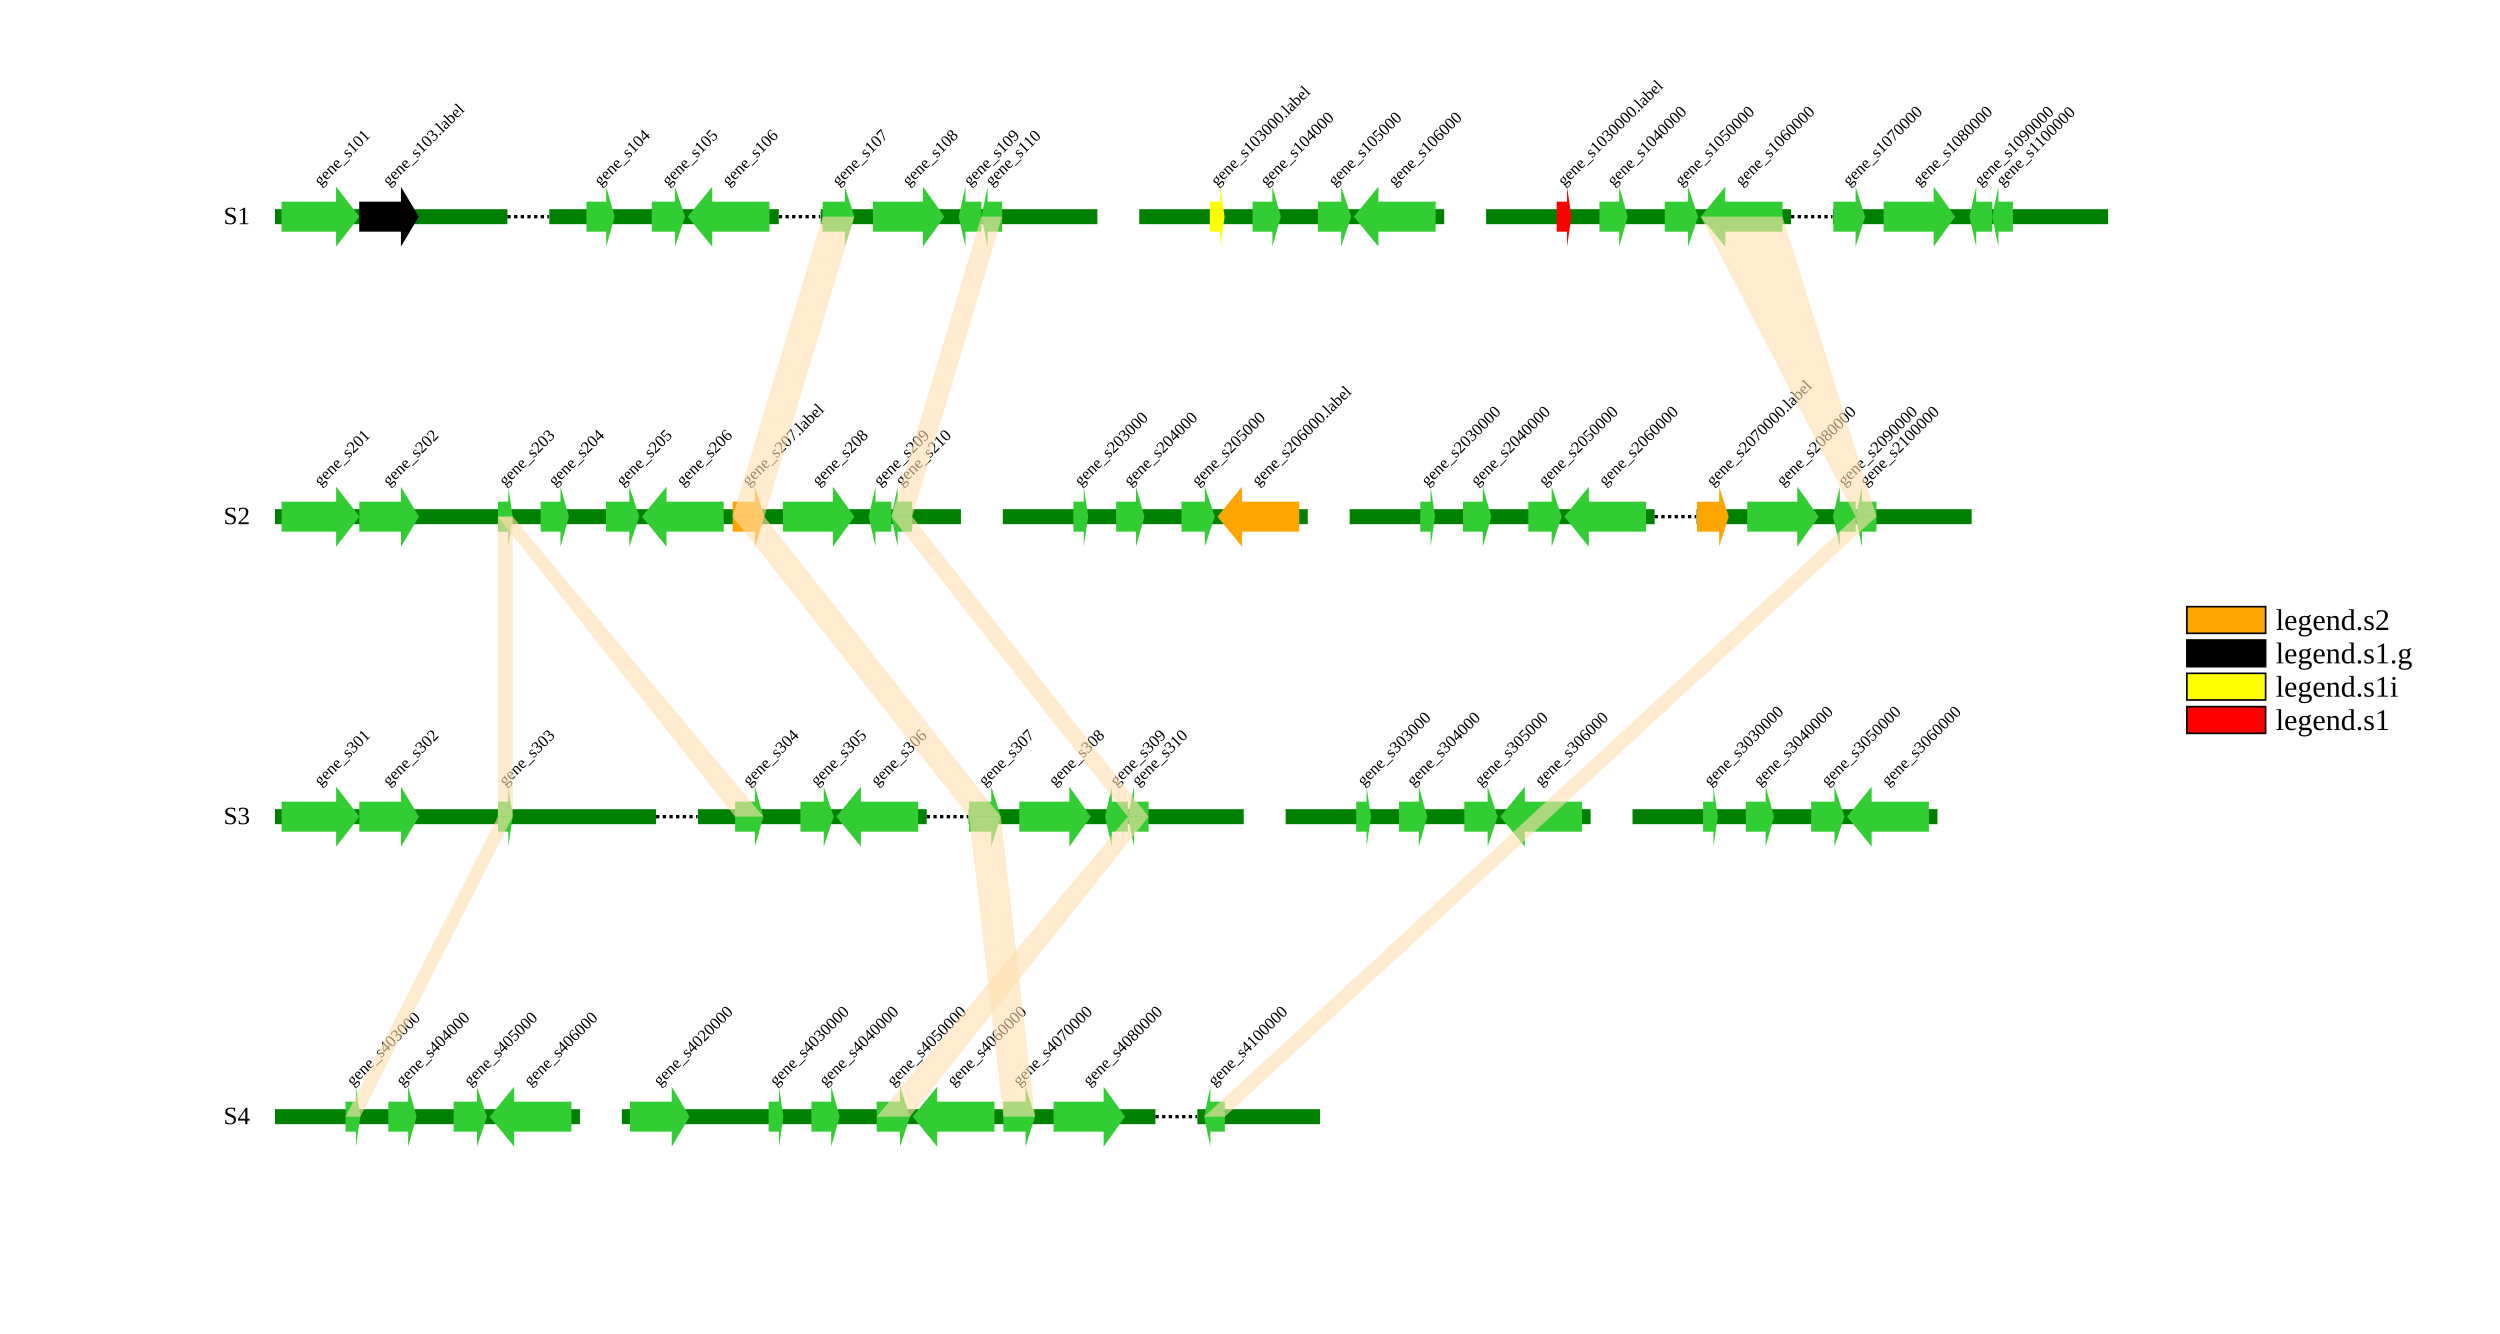
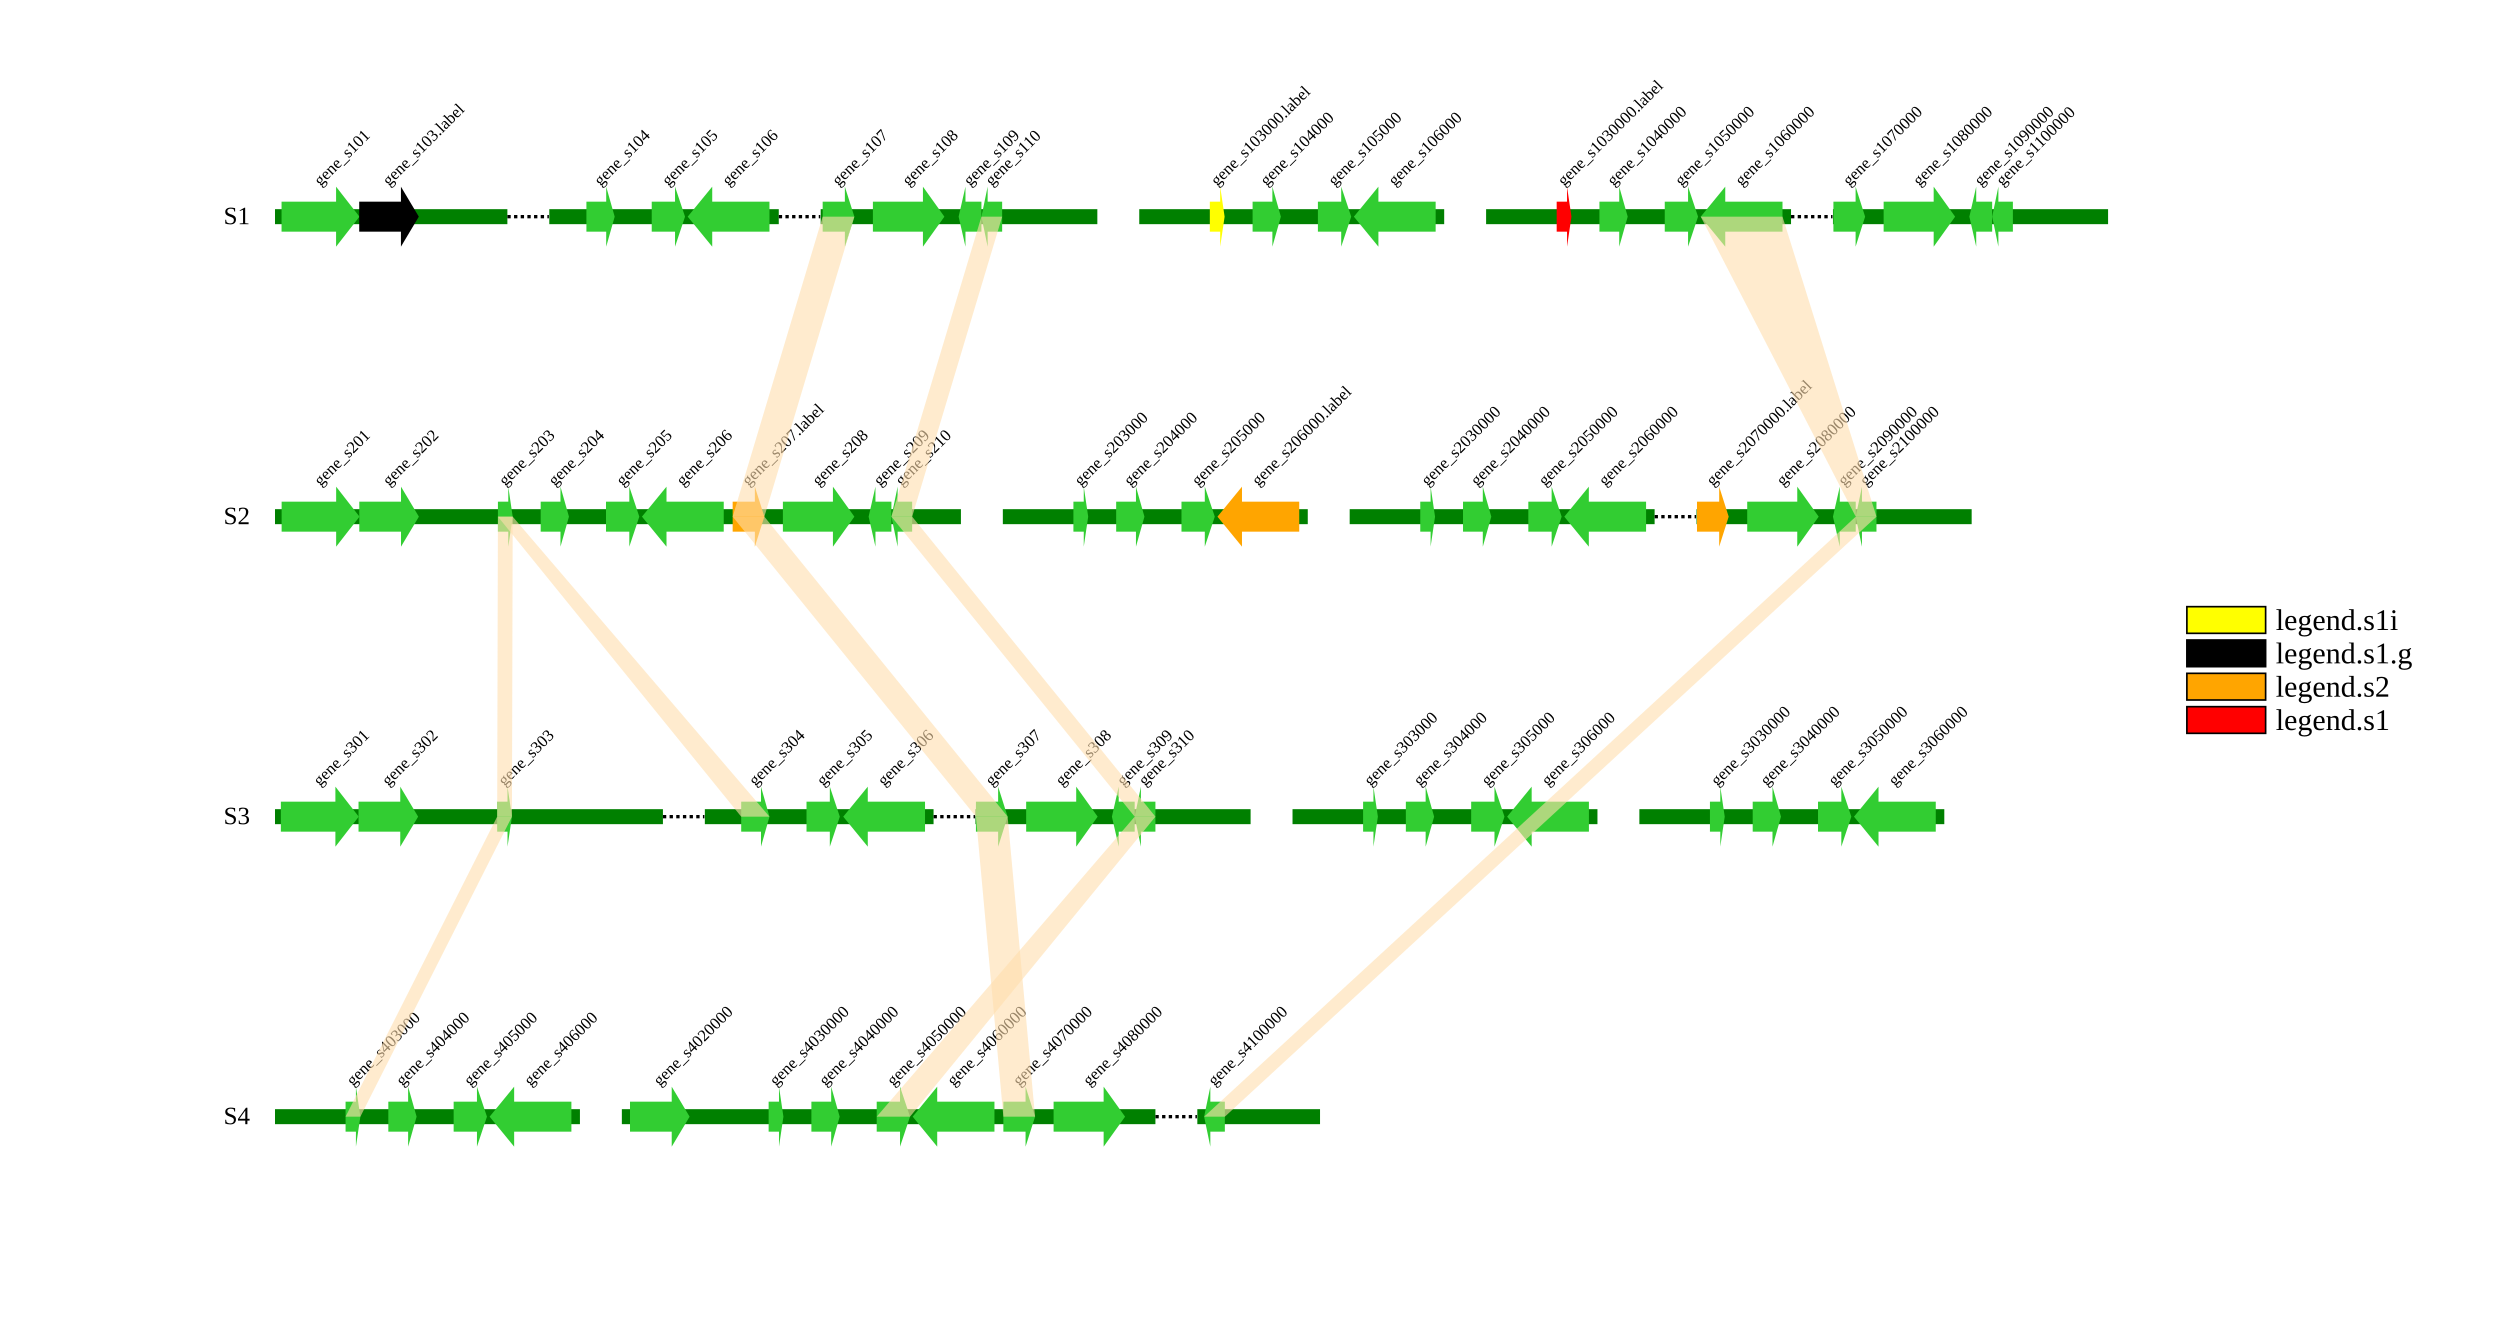
<svg xmlns="http://www.w3.org/2000/svg" version="1.1" width="1500" height="800">
  <text x="150" y="134.5" font-size="15px" fill="black" text-anchor="end">S1</text>
  <rect x="165" y="125.5" width="139.425" height="9" style="fill:green" />
  <g style="fill:none">
    <polygon points="168.933,121 168.933,139 201.646,139 201.646,148 215.667,130 201.646,112 201.646,121" style="fill:rgb(50,205,50);stroke:purple;stroke-width:0" />
  </g>
  <text x="192.3" y="112" font-size="10px" fill="black" text-anchor="start" transform="rotate(-45 192.2996 112)" font-family="Times New Roman">gene_s101</text>
  <g style="fill:none">
    <polygon points="215.529,121 215.529,139 240.561,139 240.561,148 251.289,130 240.561,112 240.561,121" style="fill:black;stroke:purple;stroke-width:0" />
  </g>
  <text x="233.409" y="112" font-size="10px" fill="black" text-anchor="start" transform="rotate(-45 233.4091 112)" font-family="Times New Roman">gene_s103.label</text>
  <rect x="329.575" y="125.5" width="137.687" height="9" style="fill:green" />
  <g fill="none" stroke="black" stroke-width="2">
    <path stroke-dasharray="2,2" d="M304.425,130 L329.324,130" />
  </g>
  <g style="fill:none">
    <polygon points="351.845,121 351.845,139 363.72,139 363.72,148 368.81,130 363.72,112 363.72,121" style="fill:rgb(50,205,50);stroke:purple;stroke-width:0" />
  </g>
  <text x="360.327" y="112" font-size="10px" fill="black" text-anchor="start" transform="rotate(-45 360.3271 112)" font-family="Times New Roman">gene_s104</text>
  <g style="fill:none">
    <polygon points="391.033,121 391.033,139 405.022,139 405.022,148 411.017,130 405.022,112 405.022,121" style="fill:rgb(50,205,50);stroke:purple;stroke-width:0" />
  </g>
  <text x="401.025" y="112" font-size="10px" fill="black" text-anchor="start" transform="rotate(-45 401.025 112)" font-family="Times New Roman">gene_s105</text>
  <g style="fill:none">
    <polygon points="412.617,130 427.337,148 427.337,139 461.683,139 461.683,121 427.337,121 427.337,112" style="fill:rgb(50,205,50);stroke:purple;stroke-width:0" />
  </g>
  <text x="437.15" y="112" font-size="10px" fill="black" text-anchor="start" transform="rotate(-45 437.1501 112)" font-family="Times New Roman">gene_s106</text>
  <rect x="492.412" y="125.5" width="165.993" height="9" style="fill:green" />
  <g fill="none" stroke="black" stroke-width="2">
    <path stroke-dasharray="2,2" d="M467.262,130 L492.161,130" />
  </g>
  <g style="fill:none">
    <polygon points="493.601,121 493.601,139 506.917,139 506.917,148 512.624,130 506.917,112 506.917,121" style="fill:rgb(50,205,50);stroke:purple;stroke-width:0" />
  </g>
  <text x="503.113" y="112" font-size="10px" fill="black" text-anchor="start" transform="rotate(-45 503.1128 112)" font-family="Times New Roman">gene_s107</text>
  <g style="fill:none">
    <polygon points="523.736,121 523.736,139 553.761,139 553.761,148 566.629,130 553.761,112 553.761,121" style="fill:rgb(50,205,50);stroke:purple;stroke-width:0" />
  </g>
  <text x="545.183" y="112" font-size="10px" fill="black" text-anchor="start" transform="rotate(-45 545.1825 112)" font-family="Times New Roman">gene_s108</text>
  <g style="fill:none">
    <polygon points="575.18,130 579.282,148 579.282,139 588.853,139 588.853,121 579.282,121 579.282,112" style="fill:rgb(50,205,50);stroke:purple;stroke-width:0" />
  </g>
  <text x="582.016" y="112" font-size="10px" fill="black" text-anchor="start" transform="rotate(-45 582.0164 112)" font-family="Times New Roman">gene_s109</text>
  <g style="fill:none">
    <polygon points="588.853,130 592.584,148 592.584,139 601.291,139 601.291,121 592.584,121 592.584,112" style="fill:rgb(50,205,50);stroke:purple;stroke-width:0" />
  </g>
  <text x="595.072" y="112" font-size="10px" fill="black" text-anchor="start" transform="rotate(-45 595.0717 112)" font-family="Times New Roman">gene_s110</text>
  <rect x="683.555" y="125.5" width="182.958" height="9" style="fill:green" />
  <g style="fill:none">
    <polygon points="725.9,121 725.9,139 732.109,139 732.109,148 734.771,130 732.109,112 732.109,121" style="fill:yellow;stroke:purple;stroke-width:0" />
  </g>
  <text x="730.335" y="112" font-size="10px" fill="black" text-anchor="start" transform="rotate(-45 730.3351 112)" font-family="Times New Roman">gene_s103000.label</text>
  <g style="fill:none">
    <polygon points="751.553,121 751.553,139 763.428,139 763.428,148 768.518,130 763.428,112 763.428,121" style="fill:rgb(50,205,50);stroke:purple;stroke-width:0" />
  </g>
  <text x="760.035" y="112" font-size="10px" fill="black" text-anchor="start" transform="rotate(-45 760.0355 112)" font-family="Times New Roman">gene_s104000</text>
  <g style="fill:none">
    <polygon points="790.742,121 790.742,139 804.73,139 804.73,148 810.725,130 804.73,112 804.73,121" style="fill:rgb(50,205,50);stroke:purple;stroke-width:0" />
  </g>
  <text x="800.733" y="112" font-size="10px" fill="black" text-anchor="start" transform="rotate(-45 800.7334 112)" font-family="Times New Roman">gene_s105000</text>
  <g style="fill:none">
    <polygon points="812.325,130 827.045,148 827.045,139 861.392,139 861.392,121 827.045,121 827.045,112" style="fill:rgb(50,205,50);stroke:purple;stroke-width:0" />
  </g>
  <text x="836.858" y="112" font-size="10px" fill="black" text-anchor="start" transform="rotate(-45 836.8585 112)" font-family="Times New Roman">gene_s106000</text>
  <rect x="891.663" y="125.5" width="182.958" height="9" style="fill:green" />
  <g style="fill:none">
    <polygon points="934.008,121 934.008,139 940.217,139 940.217,148 942.879,130 940.217,112 940.217,121" style="fill:red;stroke:purple;stroke-width:0" />
  </g>
  <text x="938.443" y="112" font-size="10px" fill="black" text-anchor="start" transform="rotate(-45 938.4432 112)" font-family="Times New Roman">gene_s1030000.label</text>
  <g style="fill:none">
    <polygon points="959.661,121 959.661,139 971.537,139 971.537,148 976.626,130 971.537,112 971.537,121" style="fill:rgb(50,205,50);stroke:purple;stroke-width:0" />
  </g>
  <text x="968.144" y="112" font-size="10px" fill="black" text-anchor="start" transform="rotate(-45 968.1435 112)" font-family="Times New Roman">gene_s1040000</text>
  <g style="fill:none">
    <polygon points="998.85,121 998.85,139 1012.838,139 1012.838,148 1018.833,130 1012.838,112 1012.838,121" style="fill:rgb(50,205,50);stroke:purple;stroke-width:0" />
  </g>
  <text x="1008.841" y="112" font-size="10px" fill="black" text-anchor="start" transform="rotate(-45 1008.841 112)" font-family="Times New Roman">gene_s1050000</text>
  <g style="fill:none">
    <polygon points="1020.434,130 1035.153,148 1035.153,139 1069.5,139 1069.5,121 1035.153,121 1035.153,112" style="fill:rgb(50,205,50);stroke:purple;stroke-width:0" />
  </g>
  <text x="1044.967" y="112" font-size="10px" fill="black" text-anchor="start" transform="rotate(-45 1044.967 112)" font-family="Times New Roman">gene_s1060000</text>
  <rect x="1099.772" y="125.5" width="165.078" height="9" style="fill:green" />
  <g fill="none" stroke="black" stroke-width="2">
    <path stroke-dasharray="2,2" d="M1074.621,130 L1099.52,130" />
  </g>
  <g style="fill:none">
    <polygon points="1100.046,121 1100.046,139 1113.362,139 1113.362,148 1119.069,130 1113.362,112 1113.362,121" style="fill:rgb(50,205,50);stroke:purple;stroke-width:0" />
  </g>
  <text x="1109.557" y="112" font-size="10px" fill="black" text-anchor="start" transform="rotate(-45 1109.557 112)" font-family="Times New Roman">gene_s1070000</text>
  <g style="fill:none">
    <polygon points="1130.181,121 1130.181,139 1160.206,139 1160.206,148 1173.074,130 1160.206,112 1160.206,121" style="fill:rgb(50,205,50);stroke:purple;stroke-width:0" />
  </g>
  <text x="1151.627" y="112" font-size="10px" fill="black" text-anchor="start" transform="rotate(-45 1151.627 112)" font-family="Times New Roman">gene_s1080000</text>
  <g style="fill:none">
    <polygon points="1181.625,130 1185.726,148 1185.726,139 1195.297,139 1195.297,121 1185.726,121 1185.726,112" style="fill:rgb(50,205,50);stroke:purple;stroke-width:0" />
  </g>
  <text x="1188.461" y="112" font-size="10px" fill="black" text-anchor="start" transform="rotate(-45 1188.461 112)" font-family="Times New Roman">gene_s1090000</text>
  <g style="fill:none">
    <polygon points="1195.297,130 1199.029,148 1199.029,139 1207.735,139 1207.735,121 1199.029,121 1199.029,112" style="fill:rgb(50,205,50);stroke:purple;stroke-width:0" />
  </g>
  <text x="1201.516" y="112" font-size="10px" fill="black" text-anchor="start" transform="rotate(-45 1201.516 112)" font-family="Times New Roman">gene_s1100000</text>
  <text x="150" y="314.5" font-size="15px" fill="black" text-anchor="end">S2</text>
  <rect x="165" y="305.5" width="411.552" height="9" style="fill:green" />
  <g style="fill:none">
    <polygon points="168.978,301 168.978,319 201.692,319 201.692,328 215.712,310 201.692,292 201.692,301" style="fill:rgb(50,205,50);stroke:purple;stroke-width:0" />
  </g>
  <text x="192.345" y="292" font-size="10px" fill="black" text-anchor="start" transform="rotate(-45 192.3453 292)" font-family="Times New Roman">gene_s201</text>
  <g style="fill:none">
    <polygon points="215.575,301 215.575,319 240.607,319 240.607,328 251.334,310 240.607,292 240.607,301" style="fill:rgb(50,205,50);stroke:purple;stroke-width:0" />
  </g>
  <text x="233.455" y="292" font-size="10px" fill="black" text-anchor="start" transform="rotate(-45 233.4548 292)" font-family="Times New Roman">gene_s202</text>
  <g style="fill:none">
    <polygon points="298.754,301 298.754,319 304.964,319 304.964,328 307.626,310 304.964,292 304.964,301" style="fill:rgb(50,205,50);stroke:purple;stroke-width:0" />
  </g>
  <text x="303.19" y="292" font-size="10px" fill="black" text-anchor="start" transform="rotate(-45 303.19 292)" font-family="Times New Roman">gene_s203</text>
  <g style="fill:none">
    <polygon points="324.408,301 324.408,319 336.283,319 336.283,328 341.373,310 336.283,292 336.283,301" style="fill:rgb(50,205,50);stroke:purple;stroke-width:0" />
  </g>
  <text x="332.89" y="292" font-size="10px" fill="black" text-anchor="start" transform="rotate(-45 332.8903 292)" font-family="Times New Roman">gene_s204</text>
  <g style="fill:none">
    <polygon points="363.597,301 363.597,319 377.585,319 377.585,328 383.58,310 377.585,292 377.585,301" style="fill:rgb(50,205,50);stroke:purple;stroke-width:0" />
  </g>
  <text x="373.588" y="292" font-size="10px" fill="black" text-anchor="start" transform="rotate(-45 373.5882 292)" font-family="Times New Roman">gene_s205</text>
  <g style="fill:none">
    <polygon points="385.18,310 399.9,328 399.9,319 434.246,319 434.246,301 399.9,301 399.9,292" style="fill:rgb(50,205,50);stroke:purple;stroke-width:0" />
  </g>
  <text x="409.713" y="292" font-size="10px" fill="black" text-anchor="start" transform="rotate(-45 409.7133 292)" font-family="Times New Roman">gene_s206</text>
  <g style="fill:none">
    <polygon points="439.597,301 439.597,319 452.913,319 452.913,328 458.619,310 452.913,292 452.913,301" style="fill:rgb(255,165,0);stroke:purple;stroke-width:0" />
  </g>
  <text x="449.108" y="292" font-size="10px" fill="black" text-anchor="start" transform="rotate(-45 449.108 292)" font-family="Times New Roman">gene_s207.label</text>
  <g style="fill:none">
    <polygon points="469.731,301 469.731,319 499.756,319 499.756,328 512.624,310 499.756,292 499.756,301" style="fill:rgb(50,205,50);stroke:purple;stroke-width:0" />
  </g>
  <text x="491.178" y="292" font-size="10px" fill="black" text-anchor="start" transform="rotate(-45 491.1777 292)" font-family="Times New Roman">gene_s208</text>
  <g style="fill:none">
    <polygon points="521.175,310 525.277,328 525.277,319 534.848,319 534.848,301 525.277,301 525.277,292" style="fill:rgb(50,205,50);stroke:purple;stroke-width:0" />
  </g>
  <text x="528.012" y="292" font-size="10px" fill="black" text-anchor="start" transform="rotate(-45 528.0116 292)" font-family="Times New Roman">gene_s209</text>
  <g style="fill:none">
    <polygon points="534.848,310 538.579,328 538.579,319 547.286,319 547.286,301 538.579,301 538.579,292" style="fill:rgb(50,205,50);stroke:purple;stroke-width:0" />
  </g>
  <text x="541.067" y="292" font-size="10px" fill="black" text-anchor="start" transform="rotate(-45 541.067 292)" font-family="Times New Roman">gene_s210</text>
  <rect x="601.702" y="305.5" width="182.958" height="9" style="fill:green" />
  <g style="fill:none">
    <polygon points="644.046,301 644.046,319 650.256,319 650.256,328 652.918,310 650.256,292 650.256,301" style="fill:rgb(50,205,50);stroke:purple;stroke-width:0" />
  </g>
  <text x="648.482" y="292" font-size="10px" fill="black" text-anchor="start" transform="rotate(-45 648.482 292)" font-family="Times New Roman">gene_s203000</text>
  <g style="fill:none">
    <polygon points="669.7,301 669.7,319 681.575,319 681.575,328 686.665,310 681.575,292 681.575,301" style="fill:rgb(50,205,50);stroke:purple;stroke-width:0" />
  </g>
  <text x="678.182" y="292" font-size="10px" fill="black" text-anchor="start" transform="rotate(-45 678.1824 292)" font-family="Times New Roman">gene_s204000</text>
  <g style="fill:none">
    <polygon points="708.889,301 708.889,319 722.877,319 722.877,328 728.872,310 722.877,292 722.877,301" style="fill:rgb(50,205,50);stroke:purple;stroke-width:0" />
  </g>
  <text x="718.88" y="292" font-size="10px" fill="black" text-anchor="start" transform="rotate(-45 718.8803 292)" font-family="Times New Roman">gene_s205000</text>
  <g style="fill:none">
    <polygon points="730.472,310 745.192,328 745.192,319 779.538,319 779.538,301 745.192,301 745.192,292" style="fill:rgb(255,165,0);stroke:purple;stroke-width:0" />
  </g>
  <text x="755.005" y="292" font-size="10px" fill="black" text-anchor="start" transform="rotate(-45 755.0054 292)" font-family="Times New Roman">gene_s206000.label</text>
  <rect x="809.81" y="305.5" width="182.958" height="9" style="fill:green" />
  <g style="fill:none">
    <polygon points="852.154,301 852.154,319 858.364,319 858.364,328 861.026,310 858.364,292 858.364,301" style="fill:rgb(50,205,50);stroke:purple;stroke-width:0" />
  </g>
  <text x="856.59" y="292" font-size="10px" fill="black" text-anchor="start" transform="rotate(-45 856.5901 292)" font-family="Times New Roman">gene_s2030000</text>
  <g style="fill:none">
    <polygon points="877.808,301 877.808,319 889.683,319 889.683,328 894.773,310 889.683,292 889.683,301" style="fill:rgb(50,205,50);stroke:purple;stroke-width:0" />
  </g>
  <text x="886.29" y="292" font-size="10px" fill="black" text-anchor="start" transform="rotate(-45 886.2904 292)" font-family="Times New Roman">gene_s2040000</text>
  <g style="fill:none">
    <polygon points="916.997,301 916.997,319 930.985,319 930.985,328 936.98,310 930.985,292 930.985,301" style="fill:rgb(50,205,50);stroke:purple;stroke-width:0" />
  </g>
  <text x="926.988" y="292" font-size="10px" fill="black" text-anchor="start" transform="rotate(-45 926.9884 292)" font-family="Times New Roman">gene_s2050000</text>
  <g style="fill:none">
    <polygon points="938.58,310 953.3,328 953.3,319 987.647,319 987.647,301 953.3,301 953.3,292" style="fill:rgb(50,205,50);stroke:purple;stroke-width:0" />
  </g>
  <text x="963.113" y="292" font-size="10px" fill="black" text-anchor="start" transform="rotate(-45 963.1135 292)" font-family="Times New Roman">gene_s2060000</text>
  <rect x="1017.918" y="305.5" width="165.078" height="9" style="fill:green" />
  <g fill="none" stroke="black" stroke-width="2">
    <path stroke-dasharray="2,2" d="M992.768,310 L1017.667,310" />
  </g>
  <g style="fill:none">
    <polygon points="1018.193,301 1018.193,319 1031.509,319 1031.509,328 1037.216,310 1031.509,292 1031.509,301" style="fill:rgb(255,165,0);stroke:purple;stroke-width:0" />
  </g>
  <text x="1027.704" y="292" font-size="10px" fill="black" text-anchor="start" transform="rotate(-45 1027.704 292)" font-family="Times New Roman">gene_s2070000.label</text>
  <g style="fill:none">
    <polygon points="1048.328,301 1048.328,319 1078.353,319 1078.353,328 1091.22,310 1078.353,292 1078.353,301" style="fill:rgb(50,205,50);stroke:purple;stroke-width:0" />
  </g>
  <text x="1069.774" y="292" font-size="10px" fill="black" text-anchor="start" transform="rotate(-45 1069.774 292)" font-family="Times New Roman">gene_s2080000</text>
  <g style="fill:none">
    <polygon points="1099.772,310 1103.873,328 1103.873,319 1113.444,319 1113.444,301 1103.873,301 1103.873,292" style="fill:rgb(50,205,50);stroke:purple;stroke-width:0" />
  </g>
  <text x="1106.608" y="292" font-size="10px" fill="black" text-anchor="start" transform="rotate(-45 1106.608 292)" font-family="Times New Roman">gene_s2090000</text>
  <g style="fill:none">
    <polygon points="1113.444,310 1117.176,328 1117.176,319 1125.882,319 1125.882,301 1117.176,301 1117.176,292" style="fill:rgb(50,205,50);stroke:purple;stroke-width:0" />
  </g>
  <text x="1119.663" y="292" font-size="10px" fill="black" text-anchor="start" transform="rotate(-45 1119.663 292)" font-family="Times New Roman">gene_s2100000</text>
  <text x="150" y="494.5" font-size="15px" fill="black" text-anchor="end">S3</text>
-   <rect x="165" y="485.5" width="228.64" height="9" style="fill:green" />
-   <g style="fill:none">
-     <polygon points="168.978,481 168.978,499 201.692,499 201.692,508 215.712,490 201.692,472 201.692,481" style="fill:rgb(50,205,50);stroke:purple;stroke-width:0" />
-   </g>
-   <text x="192.345" y="472" font-size="10px" fill="black" text-anchor="start" transform="rotate(-45 192.3453 472)" font-family="Times New Roman">gene_s301</text>
-   <g style="fill:none">
-     <polygon points="215.575,481 215.575,499 240.607,499 240.607,508 251.334,490 240.607,472 240.607,481" style="fill:rgb(50,205,50);stroke:purple;stroke-width:0" />
-   </g>
-   <text x="233.455" y="472" font-size="10px" fill="black" text-anchor="start" transform="rotate(-45 233.4548 472)" font-family="Times New Roman">gene_s302</text>
-   <g style="fill:none">
-     <polygon points="298.754,481 298.754,499 304.964,499 304.964,508 307.626,490 304.964,472 304.964,481" style="fill:rgb(50,205,50);stroke:purple;stroke-width:0" />
-   </g>
-   <text x="303.19" y="472" font-size="10px" fill="black" text-anchor="start" transform="rotate(-45 303.19 472)" font-family="Times New Roman">gene_s303</text>
-   <rect x="418.79" y="485.5" width="137.23" height="9" style="fill:green" />
-   <g fill="none" stroke="black" stroke-width="2">
-     <path stroke-dasharray="2,2" d="M393.64,490 L418.539,490" />
-   </g>
-   <g style="fill:none">
-     <polygon points="441.06,481 441.06,499 452.935,499 452.935,508 458.025,490 452.935,472 452.935,481" style="fill:rgb(50,205,50);stroke:purple;stroke-width:0" />
-   </g>
-   <text x="449.542" y="472" font-size="10px" fill="black" text-anchor="start" transform="rotate(-45 449.5424 472)" font-family="Times New Roman">gene_s304</text>
-   <g style="fill:none">
-     <polygon points="480.249,481 480.249,499 494.237,499 494.237,508 500.232,490 494.237,472 494.237,481" style="fill:rgb(50,205,50);stroke:purple;stroke-width:0" />
-   </g>
-   <text x="490.24" y="472" font-size="10px" fill="black" text-anchor="start" transform="rotate(-45 490.2403 472)" font-family="Times New Roman">gene_s305</text>
-   <g style="fill:none">
-     <polygon points="501.832,490 516.552,508 516.552,499 550.899,499 550.899,481 516.552,481 516.552,472" style="fill:rgb(50,205,50);stroke:purple;stroke-width:0" />
-   </g>
-   <text x="526.365" y="472" font-size="10px" fill="black" text-anchor="start" transform="rotate(-45 526.3654 472)" font-family="Times New Roman">gene_s306</text>
-   <rect x="581.17" y="485.5" width="165.078" height="9" style="fill:green" />
-   <g fill="none" stroke="black" stroke-width="2">
-     <path stroke-dasharray="2,2" d="M556.02,490 L580.919,490" />
-   </g>
-   <g style="fill:none">
-     <polygon points="581.445,481 581.445,499 594.761,499 594.761,508 600.468,490 594.761,472 594.761,481" style="fill:rgb(50,205,50);stroke:purple;stroke-width:0" />
-   </g>
-   <text x="590.956" y="472" font-size="10px" fill="black" text-anchor="start" transform="rotate(-45 590.9562 472)" font-family="Times New Roman">gene_s307</text>
-   <g style="fill:none">
-     <polygon points="611.58,481 611.58,499 641.605,499 641.605,508 654.472,490 641.605,472 641.605,481" style="fill:rgb(50,205,50);stroke:purple;stroke-width:0" />
-   </g>
-   <text x="633.026" y="472" font-size="10px" fill="black" text-anchor="start" transform="rotate(-45 633.026 472)" font-family="Times New Roman">gene_s308</text>
-   <g style="fill:none">
-     <polygon points="663.024,490 667.125,508 667.125,499 676.696,499 676.696,481 667.125,481 667.125,472" style="fill:rgb(50,205,50);stroke:purple;stroke-width:0" />
-   </g>
-   <text x="669.86" y="472" font-size="10px" fill="black" text-anchor="start" transform="rotate(-45 669.8599 472)" font-family="Times New Roman">gene_s309</text>
-   <g style="fill:none">
-     <polygon points="676.696,490 680.428,508 680.428,499 689.134,499 689.134,481 680.428,481 680.428,472" style="fill:rgb(50,205,50);stroke:purple;stroke-width:0" />
-   </g>
-   <text x="682.915" y="472" font-size="10px" fill="black" text-anchor="start" transform="rotate(-45 682.9152 472)" font-family="Times New Roman">gene_s310</text>
-   <rect x="771.399" y="485.5" width="182.958" height="9" style="fill:green" />
-   <g style="fill:none">
-     <polygon points="813.743,481 813.743,499 819.953,499 819.953,508 822.614,490 819.953,472 819.953,481" style="fill:rgb(50,205,50);stroke:purple;stroke-width:0" />
-   </g>
-   <text x="818.179" y="472" font-size="10px" fill="black" text-anchor="start" transform="rotate(-45 818.1786 472)" font-family="Times New Roman">gene_s303000</text>
-   <g style="fill:none">
-     <polygon points="839.396,481 839.396,499 851.272,499 851.272,508 856.361,490 851.272,472 851.272,481" style="fill:rgb(50,205,50);stroke:purple;stroke-width:0" />
-   </g>
-   <text x="847.879" y="472" font-size="10px" fill="black" text-anchor="start" transform="rotate(-45 847.8789 472)" font-family="Times New Roman">gene_s304000</text>
-   <g style="fill:none">
-     <polygon points="878.585,481 878.585,499 892.573,499 892.573,508 898.568,490 892.573,472 892.573,481" style="fill:rgb(50,205,50);stroke:purple;stroke-width:0" />
-   </g>
-   <text x="888.577" y="472" font-size="10px" fill="black" text-anchor="start" transform="rotate(-45 888.5768 472)" font-family="Times New Roman">gene_s305000</text>
-   <g style="fill:none">
-     <polygon points="900.169,490 914.889,508 914.889,499 949.235,499 949.235,481 914.889,481 914.889,472" style="fill:rgb(50,205,50);stroke:purple;stroke-width:0" />
-   </g>
-   <text x="924.702" y="472" font-size="10px" fill="black" text-anchor="start" transform="rotate(-45 924.702 472)" font-family="Times New Roman">gene_s306000</text>
-   <rect x="979.507" y="485.5" width="182.958" height="9" style="fill:green" />
-   <g style="fill:none">
-     <polygon points="1021.851,481 1021.851,499 1028.061,499 1028.061,508 1030.722,490 1028.061,472 1028.061,481" style="fill:rgb(50,205,50);stroke:purple;stroke-width:0" />
-   </g>
-   <text x="1026.287" y="472" font-size="10px" fill="black" text-anchor="start" transform="rotate(-45 1026.287 472)" font-family="Times New Roman">gene_s3030000</text>
-   <g style="fill:none">
-     <polygon points="1047.504,481 1047.504,499 1059.38,499 1059.38,508 1064.47,490 1059.38,472 1059.38,481" style="fill:rgb(50,205,50);stroke:purple;stroke-width:0" />
-   </g>
-   <text x="1055.987" y="472" font-size="10px" fill="black" text-anchor="start" transform="rotate(-45 1055.987 472)" font-family="Times New Roman">gene_s3040000</text>
-   <g style="fill:none">
-     <polygon points="1086.693,481 1086.693,499 1100.682,499 1100.682,508 1106.676,490 1100.682,472 1100.682,481" style="fill:rgb(50,205,50);stroke:purple;stroke-width:0" />
-   </g>
-   <text x="1096.685" y="472" font-size="10px" fill="black" text-anchor="start" transform="rotate(-45 1096.685 472)" font-family="Times New Roman">gene_s3050000</text>
-   <g style="fill:none">
-     <polygon points="1108.277,490 1122.997,508 1122.997,499 1157.343,499 1157.343,481 1122.997,481 1122.997,472" style="fill:rgb(50,205,50);stroke:purple;stroke-width:0" />
-   </g>
-   <text x="1132.81" y="472" font-size="10px" fill="black" text-anchor="start" transform="rotate(-45 1132.81 472)" font-family="Times New Roman">gene_s3060000</text>
+   <rect x="165" y="485.5" width="232.755" height="9" style="fill:green" />
+   <g style="fill:none">
+     <polygon points="168.521,481 168.521,499 201.235,499 201.235,508 215.255,490 201.235,472 201.235,481" style="fill:rgb(50,205,50);stroke:purple;stroke-width:0" />
+   </g>
+   <text x="191.888" y="472" font-size="10px" fill="black" text-anchor="start" transform="rotate(-45 191.8881 472)" font-family="Times New Roman">gene_s301</text>
+   <g style="fill:none">
+     <polygon points="215.118,481 215.118,499 240.149,499 240.149,508 250.877,490 240.149,472 240.149,481" style="fill:rgb(50,205,50);stroke:purple;stroke-width:0" />
+   </g>
+   <text x="232.998" y="472" font-size="10px" fill="black" text-anchor="start" transform="rotate(-45 232.9975 472)" font-family="Times New Roman">gene_s302</text>
+   <g style="fill:none">
+     <polygon points="298.297,481 298.297,499 304.507,499 304.507,508 307.168,490 304.507,472 304.507,481" style="fill:rgb(50,205,50);stroke:purple;stroke-width:0" />
+   </g>
+   <text x="302.733" y="472" font-size="10px" fill="black" text-anchor="start" transform="rotate(-45 302.7327 472)" font-family="Times New Roman">gene_s303</text>
+   <rect x="422.906" y="485.5" width="137.23" height="9" style="fill:green" />
+   <g fill="none" stroke="black" stroke-width="2">
+     <path stroke-dasharray="2,2" d="M397.755,490 L422.654,490" />
+   </g>
+   <g style="fill:none">
+     <polygon points="444.718,481 444.718,499 456.594,499 456.594,508 461.683,490 456.594,472 456.594,481" style="fill:rgb(50,205,50);stroke:purple;stroke-width:0" />
+   </g>
+   <text x="453.201" y="472" font-size="10px" fill="black" text-anchor="start" transform="rotate(-45 453.2007 472)" font-family="Times New Roman">gene_s304</text>
+   <g style="fill:none">
+     <polygon points="483.907,481 483.907,499 497.895,499 497.895,508 503.89,490 497.895,472 497.895,481" style="fill:rgb(50,205,50);stroke:purple;stroke-width:0" />
+   </g>
+   <text x="493.899" y="472" font-size="10px" fill="black" text-anchor="start" transform="rotate(-45 493.8986 472)" font-family="Times New Roman">gene_s305</text>
+   <g style="fill:none">
+     <polygon points="505.948,490 520.668,508 520.668,499 555.014,499 555.014,481 520.668,481 520.668,472" style="fill:rgb(50,205,50);stroke:purple;stroke-width:0" />
+   </g>
+   <text x="530.481" y="472" font-size="10px" fill="black" text-anchor="start" transform="rotate(-45 530.481 472)" font-family="Times New Roman">gene_s306</text>
+   <rect x="585.286" y="485.5" width="165.078" height="9" style="fill:green" />
+   <g fill="none" stroke="black" stroke-width="2">
+     <path stroke-dasharray="2,2" d="M560.136,490 L585.034,490" />
+   </g>
+   <g style="fill:none">
+     <polygon points="585.56,481 585.56,499 598.876,499 598.876,508 604.583,490 598.876,472 598.876,481" style="fill:rgb(50,205,50);stroke:purple;stroke-width:0" />
+   </g>
+   <text x="595.072" y="472" font-size="10px" fill="black" text-anchor="start" transform="rotate(-45 595.0717 472)" font-family="Times New Roman">gene_s307</text>
+   <g style="fill:none">
+     <polygon points="615.695,481 615.695,499 645.72,499 645.72,508 658.588,490 645.72,472 645.72,481" style="fill:rgb(50,205,50);stroke:purple;stroke-width:0" />
+   </g>
+   <text x="637.141" y="472" font-size="10px" fill="black" text-anchor="start" transform="rotate(-45 637.1415 472)" font-family="Times New Roman">gene_s308</text>
+   <g style="fill:none">
+     <polygon points="667.139,490 671.241,508 671.241,499 680.812,499 680.812,481 671.241,481 671.241,472" style="fill:rgb(50,205,50);stroke:purple;stroke-width:0" />
+   </g>
+   <text x="673.975" y="472" font-size="10px" fill="black" text-anchor="start" transform="rotate(-45 673.9754 472)" font-family="Times New Roman">gene_s309</text>
+   <g style="fill:none">
+     <polygon points="680.812,490 684.543,508 684.543,499 693.25,499 693.25,481 684.543,481 684.543,472" style="fill:rgb(50,205,50);stroke:purple;stroke-width:0" />
+   </g>
+   <text x="687.031" y="472" font-size="10px" fill="black" text-anchor="start" transform="rotate(-45 687.0307 472)" font-family="Times New Roman">gene_s310</text>
+   <rect x="775.514" y="485.5" width="182.958" height="9" style="fill:green" />
+   <g style="fill:none">
+     <polygon points="817.859,481 817.859,499 824.068,499 824.068,508 826.73,490 824.068,472 824.068,481" style="fill:rgb(50,205,50);stroke:purple;stroke-width:0" />
+   </g>
+   <text x="822.294" y="472" font-size="10px" fill="black" text-anchor="start" transform="rotate(-45 822.2941 472)" font-family="Times New Roman">gene_s303000</text>
+   <g style="fill:none">
+     <polygon points="843.512,481 843.512,499 855.387,499 855.387,508 860.477,490 855.387,472 855.387,481" style="fill:rgb(50,205,50);stroke:purple;stroke-width:0" />
+   </g>
+   <text x="851.994" y="472" font-size="10px" fill="black" text-anchor="start" transform="rotate(-45 851.9945 472)" font-family="Times New Roman">gene_s304000</text>
+   <g style="fill:none">
+     <polygon points="882.701,481 882.701,499 896.689,499 896.689,508 902.684,490 896.689,472 896.689,481" style="fill:rgb(50,205,50);stroke:purple;stroke-width:0" />
+   </g>
+   <text x="892.692" y="472" font-size="10px" fill="black" text-anchor="start" transform="rotate(-45 892.6924 472)" font-family="Times New Roman">gene_s305000</text>
+   <g style="fill:none">
+     <polygon points="904.284,490 919.004,508 919.004,499 953.351,499 953.351,481 919.004,481 919.004,472" style="fill:rgb(50,205,50);stroke:purple;stroke-width:0" />
+   </g>
+   <text x="928.817" y="472" font-size="10px" fill="black" text-anchor="start" transform="rotate(-45 928.8175 472)" font-family="Times New Roman">gene_s306000</text>
+   <rect x="983.622" y="485.5" width="182.958" height="9" style="fill:green" />
+   <g style="fill:none">
+     <polygon points="1025.967,481 1025.967,499 1032.176,499 1032.176,508 1034.838,490 1032.176,472 1032.176,481" style="fill:rgb(50,205,50);stroke:purple;stroke-width:0" />
+   </g>
+   <text x="1030.402" y="472" font-size="10px" fill="black" text-anchor="start" transform="rotate(-45 1030.402 472)" font-family="Times New Roman">gene_s3030000</text>
+   <g style="fill:none">
+     <polygon points="1051.62,481 1051.62,499 1063.496,499 1063.496,508 1068.585,490 1063.496,472 1063.496,481" style="fill:rgb(50,205,50);stroke:purple;stroke-width:0" />
+   </g>
+   <text x="1060.103" y="472" font-size="10px" fill="black" text-anchor="start" transform="rotate(-45 1060.103 472)" font-family="Times New Roman">gene_s3040000</text>
+   <g style="fill:none">
+     <polygon points="1090.809,481 1090.809,499 1104.797,499 1104.797,508 1110.792,490 1104.797,472 1104.797,481" style="fill:rgb(50,205,50);stroke:purple;stroke-width:0" />
+   </g>
+   <text x="1100.8" y="472" font-size="10px" fill="black" text-anchor="start" transform="rotate(-45 1100.8 472)" font-family="Times New Roman">gene_s3050000</text>
+   <g style="fill:none">
+     <polygon points="1112.392,490 1127.112,508 1127.112,499 1161.459,499 1161.459,481 1127.112,481 1127.112,472" style="fill:rgb(50,205,50);stroke:purple;stroke-width:0" />
+   </g>
+   <text x="1136.926" y="472" font-size="10px" fill="black" text-anchor="start" transform="rotate(-45 1136.926 472)" font-family="Times New Roman">gene_s3060000</text>
  <text x="150" y="674.5" font-size="15px" fill="black" text-anchor="end">S4</text>
  <rect x="165" y="665.5" width="182.958" height="9" style="fill:green" />
  <g style="fill:none">
    <polygon points="207.344,661 207.344,679 213.554,679 213.554,688 216.215,670 213.554,652 213.554,661" style="fill:rgb(50,205,50);stroke:purple;stroke-width:0" />
  </g>
  <text x="211.78" y="652" font-size="10px" fill="black" text-anchor="start" transform="rotate(-45 211.7797 652)" font-family="Times New Roman">gene_s403000</text>
  <g style="fill:none">
    <polygon points="232.998,661 232.998,679 244.873,679 244.873,688 249.963,670 244.873,652 244.873,661" style="fill:rgb(50,205,50);stroke:purple;stroke-width:0" />
  </g>
  <text x="241.48" y="652" font-size="10px" fill="black" text-anchor="start" transform="rotate(-45 241.4801 652)" font-family="Times New Roman">gene_s404000</text>
  <g style="fill:none">
    <polygon points="272.186,661 272.186,679 286.175,679 286.175,688 292.17,670 286.175,652 286.175,661" style="fill:rgb(50,205,50);stroke:purple;stroke-width:0" />
  </g>
  <text x="282.178" y="652" font-size="10px" fill="black" text-anchor="start" transform="rotate(-45 282.178 652)" font-family="Times New Roman">gene_s405000</text>
  <g style="fill:none">
    <polygon points="293.77,670 308.49,688 308.49,679 342.836,679 342.836,661 308.49,661 308.49,652" style="fill:rgb(50,205,50);stroke:purple;stroke-width:0" />
  </g>
  <text x="318.303" y="652" font-size="10px" fill="black" text-anchor="start" transform="rotate(-45 318.3031 652)" font-family="Times New Roman">gene_s406000</text>
  <rect x="373.108" y="665.5" width="320.142" height="9" style="fill:green" />
  <g style="fill:none">
    <polygon points="378.001,661 378.001,679 403.032,679 403.032,688 413.76,670 403.032,652 403.032,661" style="fill:rgb(50,205,50);stroke:purple;stroke-width:0" />
  </g>
  <text x="395.881" y="652" font-size="10px" fill="black" text-anchor="start" transform="rotate(-45 395.8806 652)" font-family="Times New Roman">gene_s4020000</text>
  <g style="fill:none">
    <polygon points="461.18,661 461.18,679 467.39,679 467.39,688 470.051,670 467.39,652 467.39,661" style="fill:rgb(50,205,50);stroke:purple;stroke-width:0" />
  </g>
  <text x="465.616" y="652" font-size="10px" fill="black" text-anchor="start" transform="rotate(-45 465.6158 652)" font-family="Times New Roman">gene_s4030000</text>
  <g style="fill:none">
    <polygon points="486.834,661 486.834,679 498.709,679 498.709,688 503.799,670 498.709,652 498.709,661" style="fill:rgb(50,205,50);stroke:purple;stroke-width:0" />
  </g>
  <text x="495.316" y="652" font-size="10px" fill="black" text-anchor="start" transform="rotate(-45 495.3161 652)" font-family="Times New Roman">gene_s4040000</text>
  <g style="fill:none">
    <polygon points="526.022,661 526.022,679 540.011,679 540.011,688 546.006,670 540.011,652 540.011,661" style="fill:rgb(50,205,50);stroke:purple;stroke-width:0" />
  </g>
  <text x="536.014" y="652" font-size="10px" fill="black" text-anchor="start" transform="rotate(-45 536.014 652)" font-family="Times New Roman">gene_s4050000</text>
  <g style="fill:none">
    <polygon points="547.606,670 562.326,688 562.326,679 596.672,679 596.672,661 562.326,661 562.326,652" style="fill:rgb(50,205,50);stroke:purple;stroke-width:0" />
  </g>
  <text x="572.139" y="652" font-size="10px" fill="black" text-anchor="start" transform="rotate(-45 572.1392 652)" font-family="Times New Roman">gene_s4060000</text>
  <g style="fill:none">
    <polygon points="602.022,661 602.022,679 615.338,679 615.338,688 621.045,670 615.338,652 615.338,661" style="fill:rgb(50,205,50);stroke:purple;stroke-width:0" />
  </g>
  <text x="611.534" y="652" font-size="10px" fill="black" text-anchor="start" transform="rotate(-45 611.5338 652)" font-family="Times New Roman">gene_s4070000</text>
  <g style="fill:none">
    <polygon points="632.157,661 632.157,679 662.182,679 662.182,688 675.05,670 662.182,652 662.182,661" style="fill:rgb(50,205,50);stroke:purple;stroke-width:0" />
  </g>
  <text x="653.604" y="652" font-size="10px" fill="black" text-anchor="start" transform="rotate(-45 653.6036 652)" font-family="Times New Roman">gene_s4080000</text>
  <rect x="718.4" y="665.5" width="73.622" height="9" style="fill:green" />
  <g fill="none" stroke="black" stroke-width="2">
    <path stroke-dasharray="2,2" d="M693.25,670 L718.149,670" />
  </g>
  <g style="fill:none">
    <polygon points="722.47,670 726.201,688 726.201,679 734.908,679 734.908,661 726.201,661 726.201,652" style="fill:rgb(50,205,50);stroke:purple;stroke-width:0" />
  </g>
  <text x="728.689" y="652" font-size="10px" fill="black" text-anchor="start" transform="rotate(-45 728.6889 652)" font-family="Times New Roman">gene_s4100000</text>
+   <polygon points="493.601,130 512.624,130 458.619,310 439.597,310" style="fill:rgb(255,222,173);stroke:#000000;stroke-width:0;opacity:0.6" />
+   <polygon points="439.597,310 458.619,310 604.583,490 585.56,490" style="fill:rgb(255,222,173);stroke:#000000;stroke-width:0;opacity:0.6" />
+   <polygon points="585.56,490 604.583,490 621.045,670 602.022,670" style="fill:rgb(255,222,173);stroke:#000000;stroke-width:0;opacity:0.6" />
+   <polygon points="588.853,130 601.291,130 547.286,310 534.848,310" style="fill:rgb(255,222,173);stroke:#000000;stroke-width:0;opacity:0.6" />
+   <polygon points="534.848,310 547.286,310 693.25,490 680.812,490" style="fill:rgb(255,222,173);stroke:#000000;stroke-width:0;opacity:0.6" />
+   <polygon points="680.812,490 693.25,490 546.006,670 526.022,670" style="fill:rgb(255,222,173);stroke:#000000;stroke-width:0;opacity:0.6" />
+   <polygon points="298.754,310 307.626,310 307.168,490 298.297,490" style="fill:rgb(255,222,173);stroke:#000000;stroke-width:0;opacity:0.6" />
+   <polygon points="298.297,490 307.168,490 216.215,670 207.344,670" style="fill:rgb(255,222,173);stroke:#000000;stroke-width:0;opacity:0.6" />
+   <polygon points="298.754,310 307.626,310 461.683,490 444.718,490" style="fill:rgb(255,222,173);stroke:#000000;stroke-width:0;opacity:0.6" />
  <polygon points="1020.434,130 1069.5,130 1125.882,310 1113.444,310" style="fill:rgb(255,222,173);stroke:#000000;stroke-width:0;opacity:0.6" />
  <polygon points="1113.444,310 1125.882,310 734.908,670 722.47,670" style="fill:rgb(255,222,173);stroke:#000000;stroke-width:0;opacity:0.6" />
-   <polygon points="298.754,310 307.626,310 307.626,490 298.754,490" style="fill:rgb(255,222,173);stroke:#000000;stroke-width:0;opacity:0.6" />
-   <polygon points="298.754,490 307.626,490 216.215,670 207.344,670" style="fill:rgb(255,222,173);stroke:#000000;stroke-width:0;opacity:0.6" />
-   <polygon points="493.601,130 512.624,130 458.619,310 439.597,310" style="fill:rgb(255,222,173);stroke:#000000;stroke-width:0;opacity:0.6" />
-   <polygon points="439.597,310 458.619,310 600.468,490 581.445,490" style="fill:rgb(255,222,173);stroke:#000000;stroke-width:0;opacity:0.6" />
-   <polygon points="581.445,490 600.468,490 621.045,670 602.022,670" style="fill:rgb(255,222,173);stroke:#000000;stroke-width:0;opacity:0.6" />
-   <polygon points="588.853,130 601.291,130 547.286,310 534.848,310" style="fill:rgb(255,222,173);stroke:#000000;stroke-width:0;opacity:0.6" />
-   <polygon points="534.848,310 547.286,310 689.134,490 676.696,490" style="fill:rgb(255,222,173);stroke:#000000;stroke-width:0;opacity:0.6" />
-   <polygon points="676.696,490 689.134,490 546.006,670 526.022,670" style="fill:rgb(255,222,173);stroke:#000000;stroke-width:0;opacity:0.6" />
-   <polygon points="298.754,310 307.626,310 458.025,490 441.06,490" style="fill:rgb(255,222,173);stroke:#000000;stroke-width:0;opacity:0.6" />
-   <rect x="1312.125" y="364" width="47.25" height="16" style="fill:rgb(255,165,0);stroke:black;stroke-width:1;fill-opacity:1;stroke-opacity:1" />
-   <text x="1365.45" y="378" font-size="18px" fill="black" text-anchor="start">legend.s2</text>
+   <rect x="1312.125" y="364" width="47.25" height="16" style="fill:yellow;stroke:black;stroke-width:1;fill-opacity:1;stroke-opacity:1" />
+   <text x="1365.45" y="378" font-size="18px" fill="black" text-anchor="start">legend.s1i</text>
  <rect x="1312.125" y="384" width="47.25" height="16" style="fill:black;stroke:black;stroke-width:1;fill-opacity:1;stroke-opacity:1" />
  <text x="1365.45" y="398" font-size="18px" fill="black" text-anchor="start">legend.s1.g</text>
-   <rect x="1312.125" y="404" width="47.25" height="16" style="fill:yellow;stroke:black;stroke-width:1;fill-opacity:1;stroke-opacity:1" />
-   <text x="1365.45" y="418" font-size="18px" fill="black" text-anchor="start">legend.s1i</text>
+   <rect x="1312.125" y="404" width="47.25" height="16" style="fill:rgb(255,165,0);stroke:black;stroke-width:1;fill-opacity:1;stroke-opacity:1" />
+   <text x="1365.45" y="418" font-size="18px" fill="black" text-anchor="start">legend.s2</text>
  <rect x="1312.125" y="424" width="47.25" height="16" style="fill:red;stroke:black;stroke-width:1;fill-opacity:1;stroke-opacity:1" />
  <text x="1365.45" y="438" font-size="18px" fill="black" text-anchor="start">legend.s1</text>
</svg>
